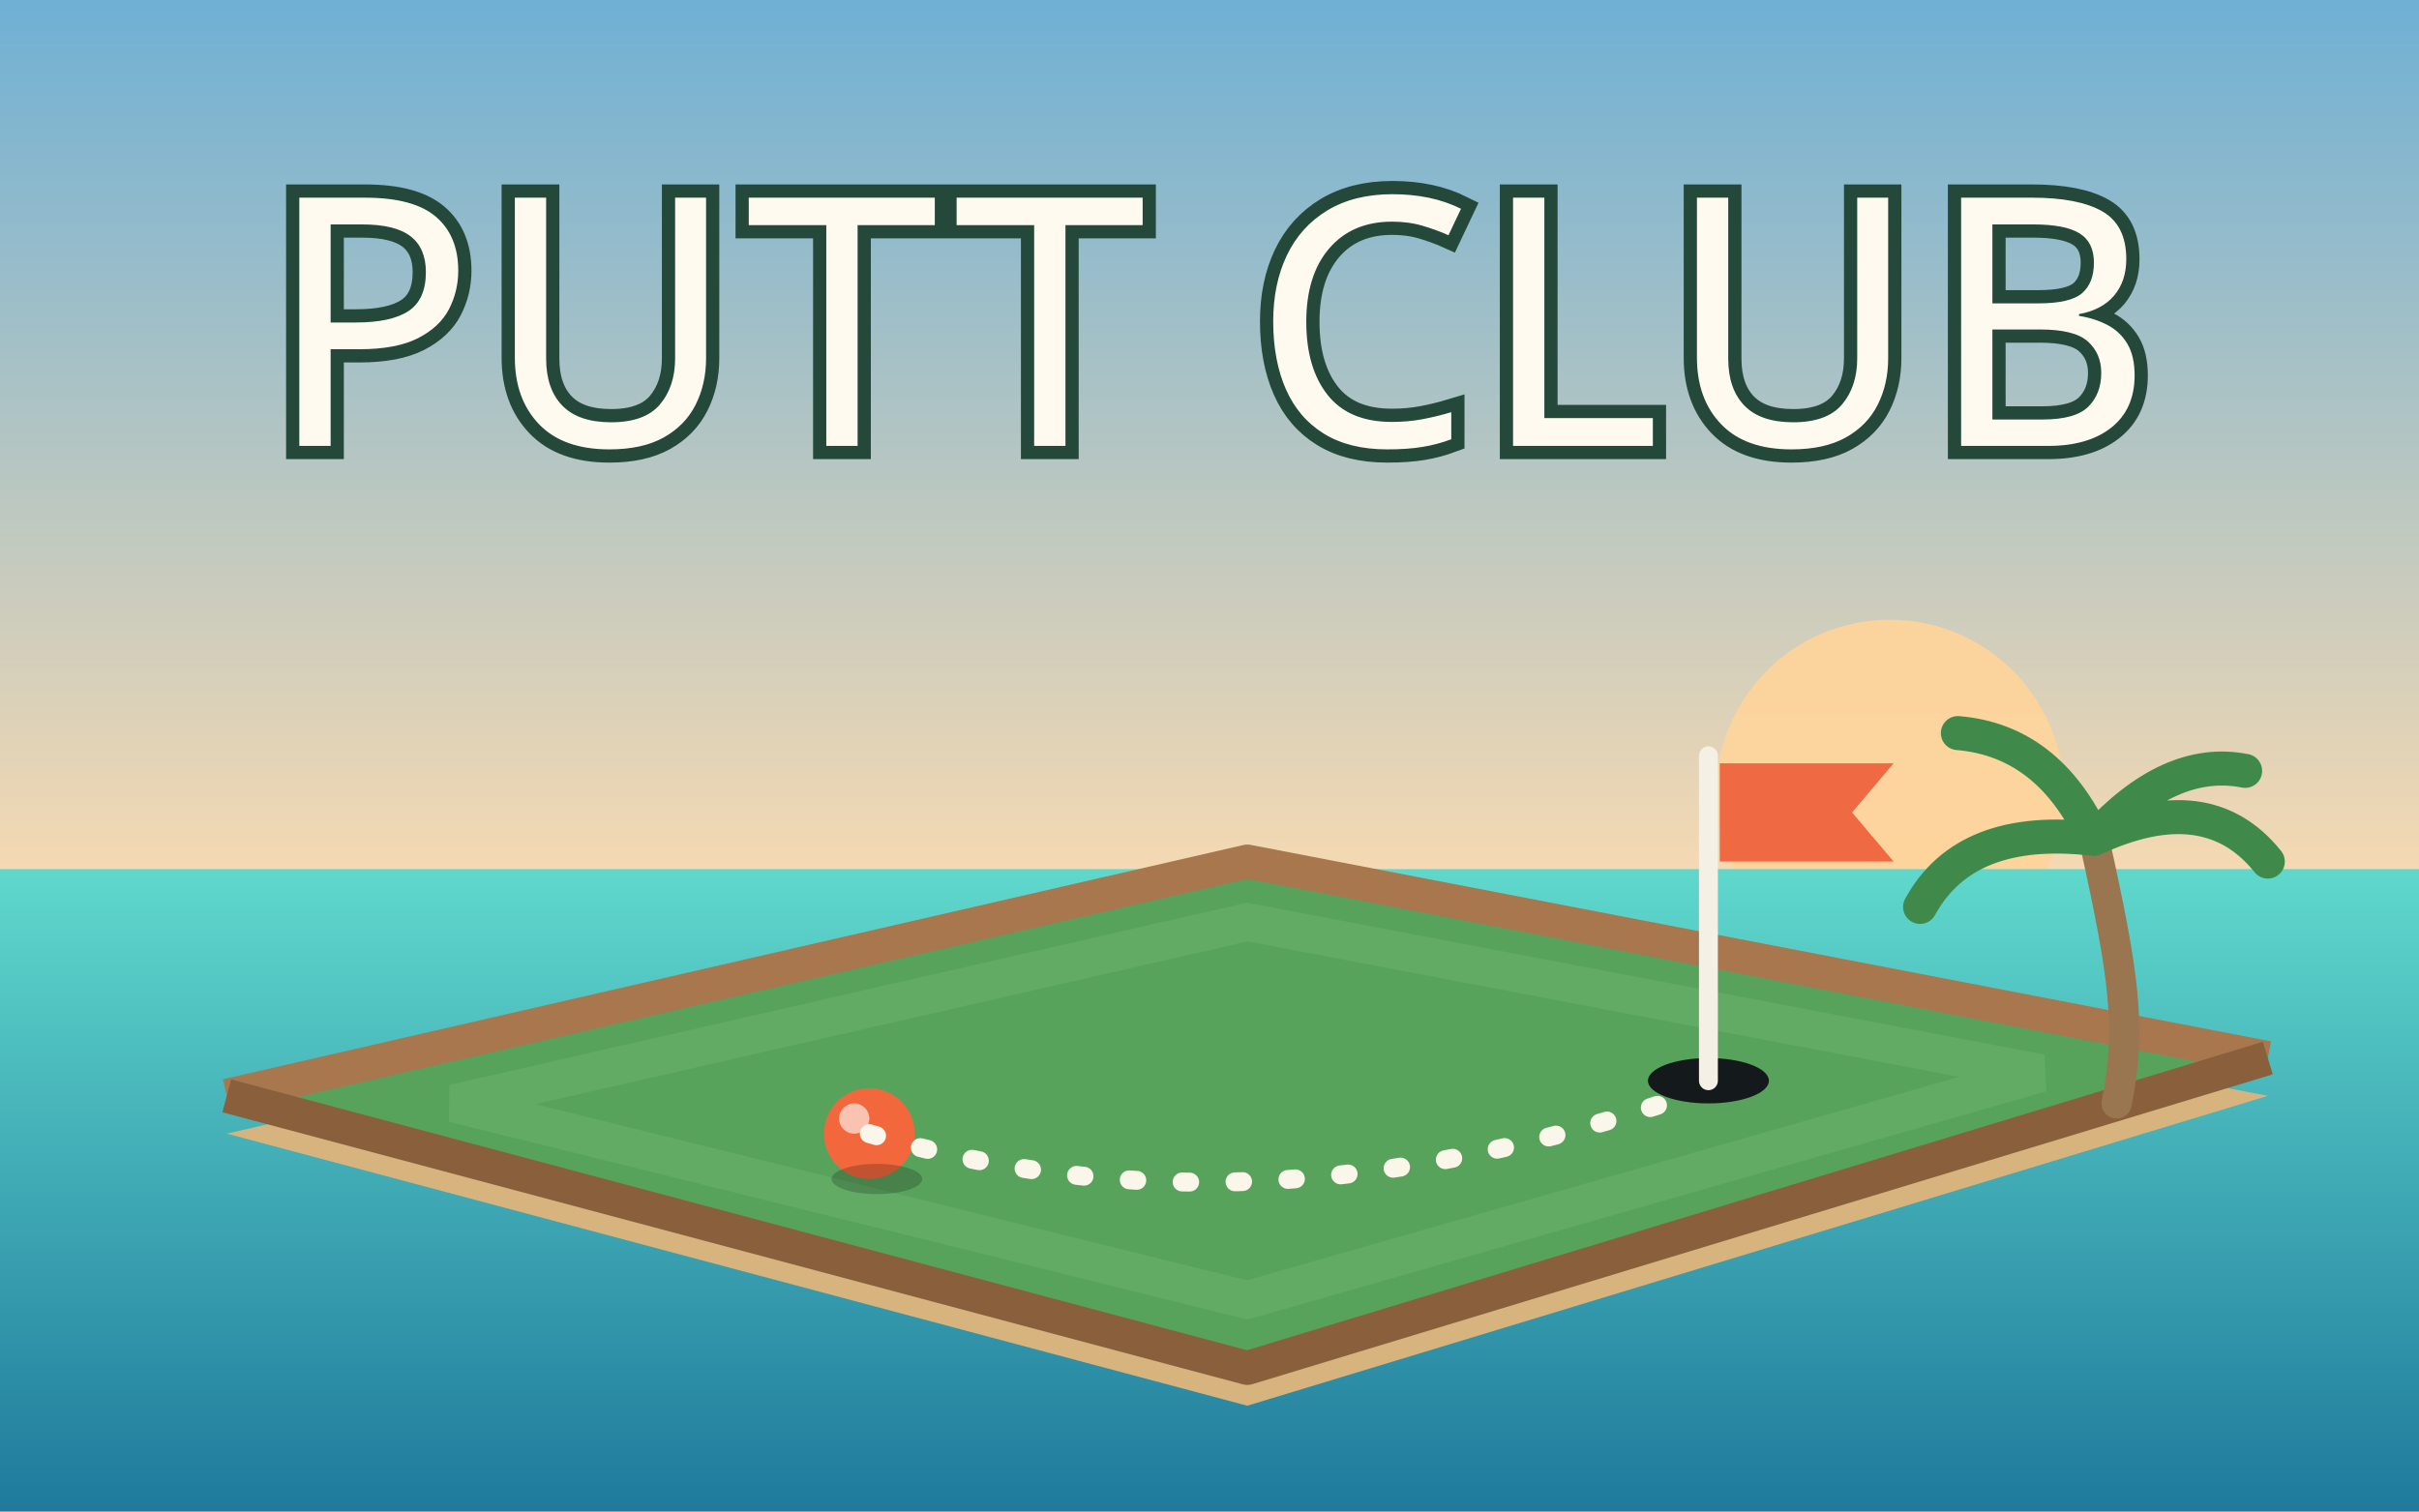
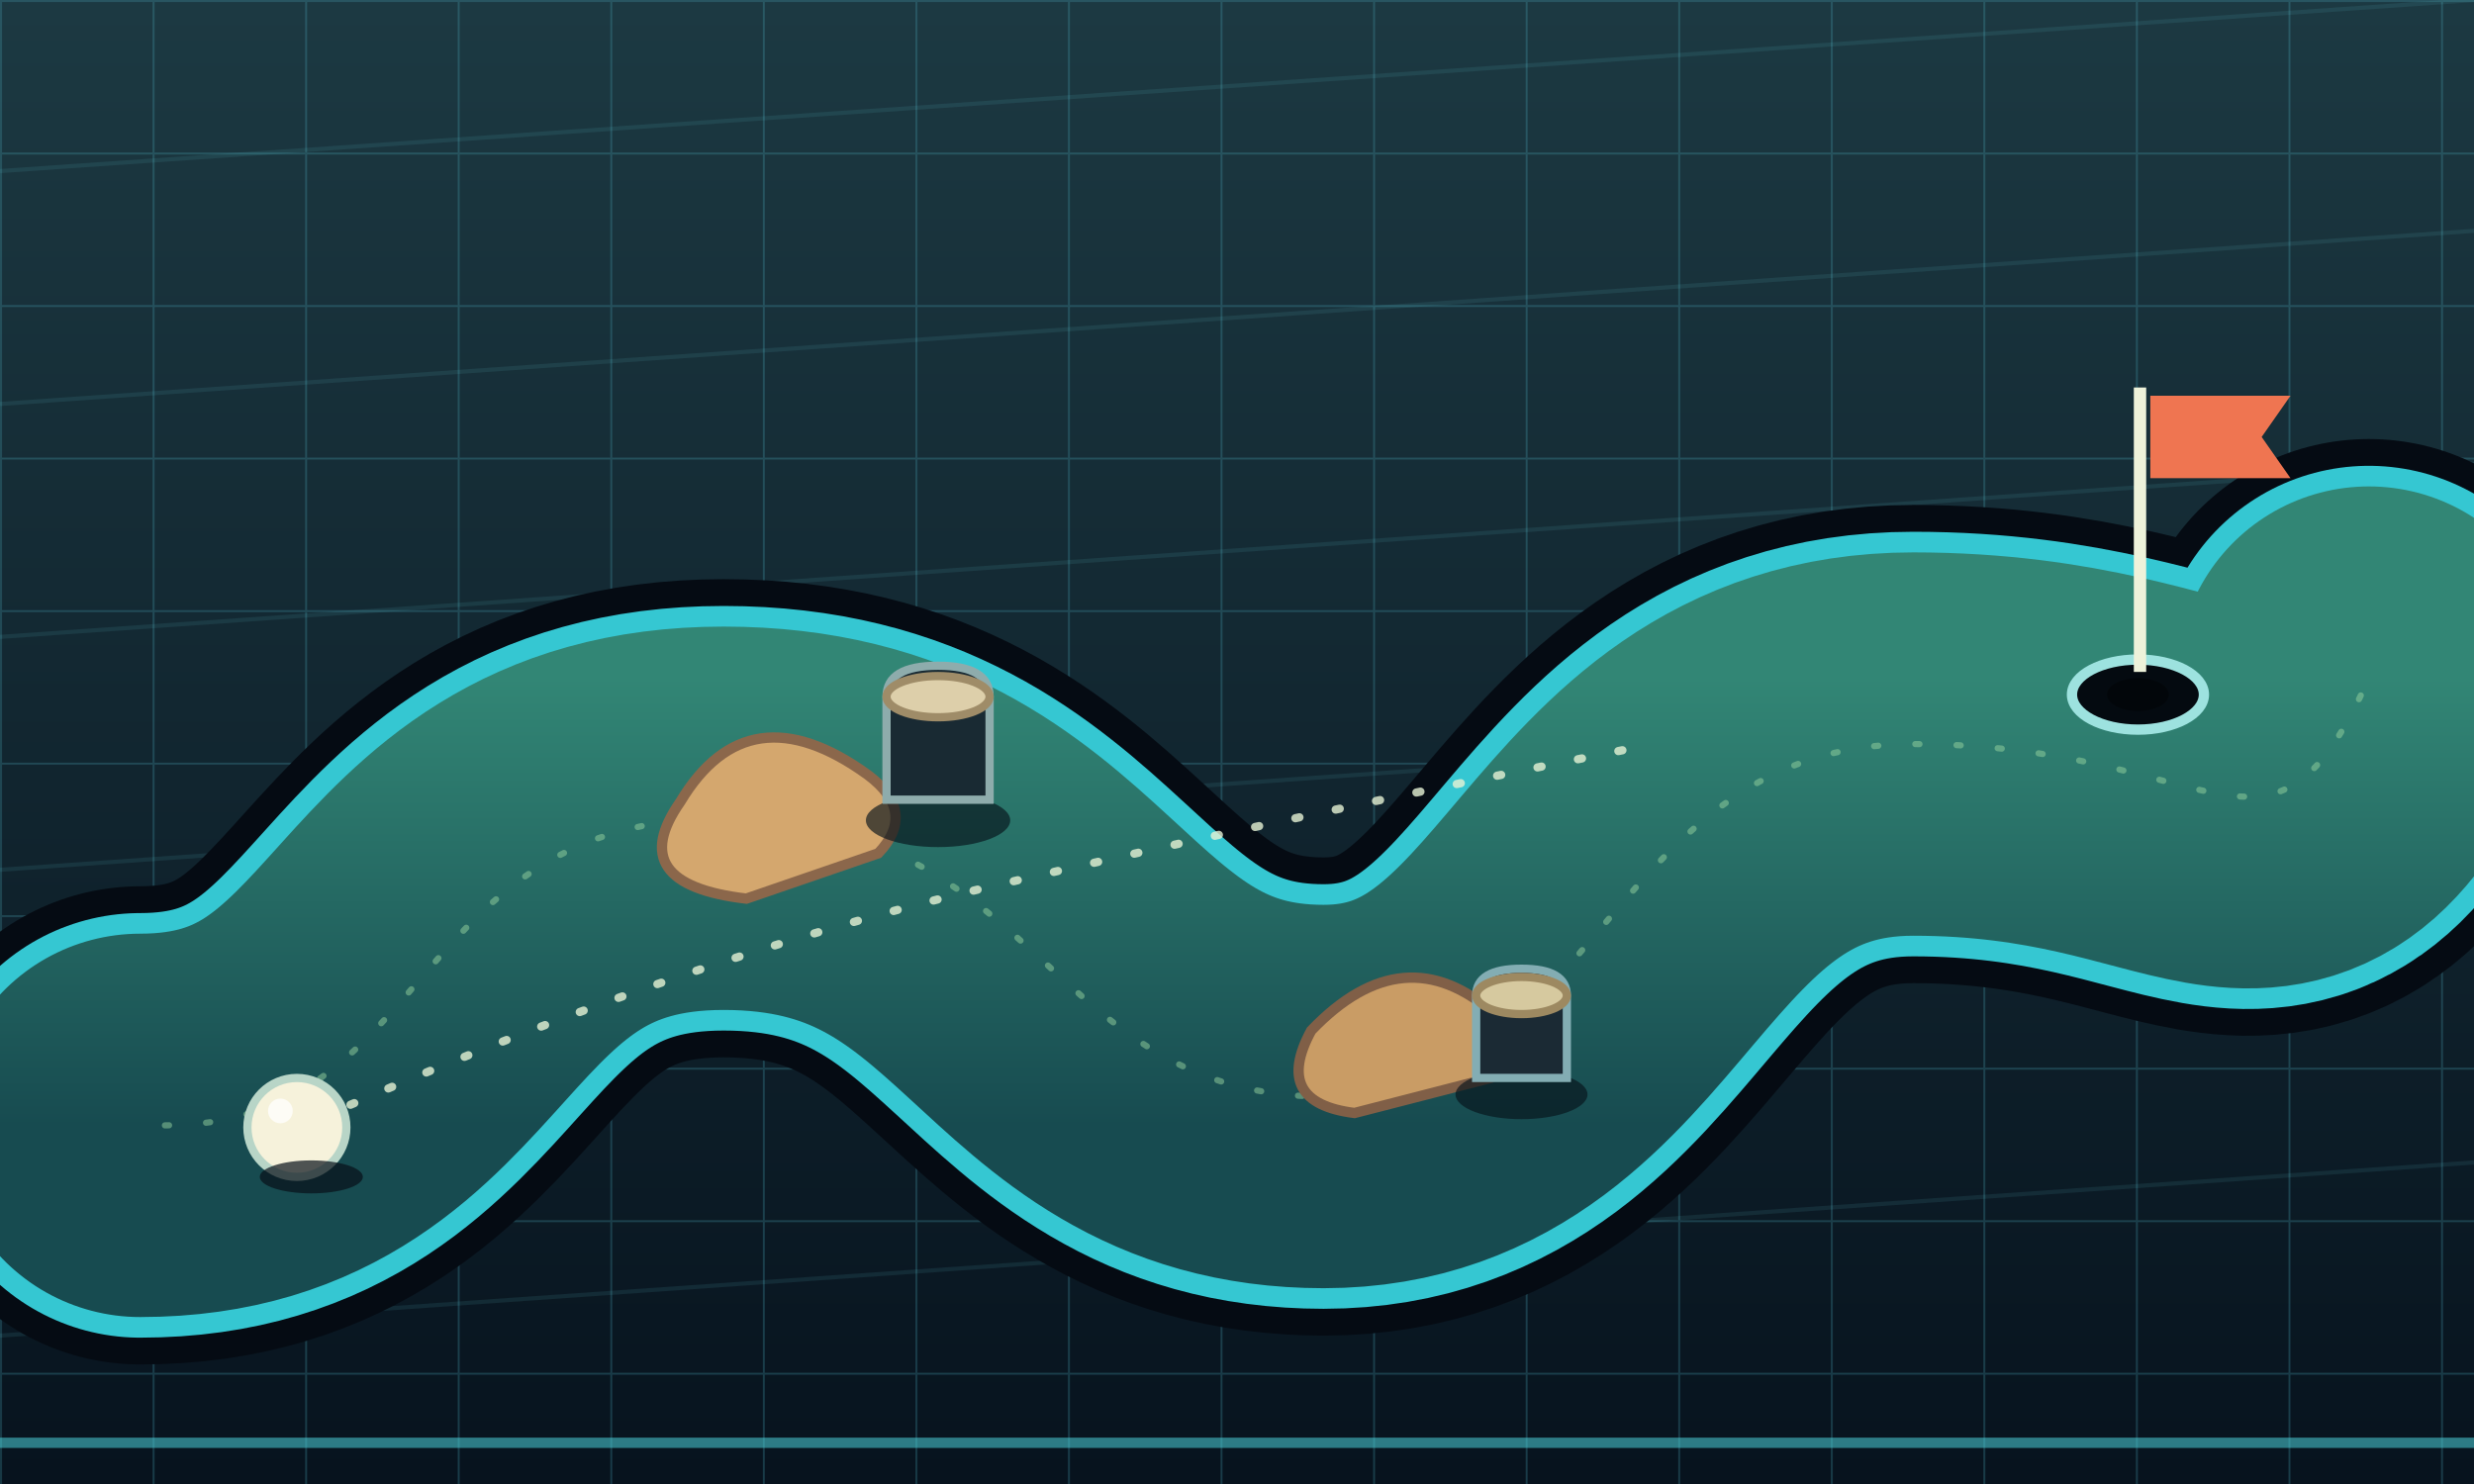
- <svg xmlns="http://www.w3.org/2000/svg" viewBox="0 0 640 400">
+ <svg xmlns="http://www.w3.org/2000/svg" viewBox="0 0 1200 720">
  <defs>
-     <linearGradient id="sky" x1="0" y1="0" x2="0" y2="1">
-       <stop offset="0" stop-color="#6fb0d4" />
-       <stop offset=".62" stop-color="#ffdcb0" />
-       <stop offset="1" stop-color="#f6c79a" />
+     <linearGradient id="field" x2="0" y2="1">
+       <stop stop-color="#1c3942" />
+       <stop offset="1" stop-color="#07131e" />
    </linearGradient>
-     <linearGradient id="sea" x1="0" y1="0" x2="0" y2="1">
-       <stop offset="0" stop-color="#5fd8cc" />
-       <stop offset="1" stop-color="#1f7a9c" />
+     <linearGradient id="turf" x2="0" y2="1">
+       <stop stop-color="#328675" />
+       <stop offset="1" stop-color="#174b50" />
    </linearGradient>
+     <pattern id="grid" width="74" height="74" patternUnits="userSpaceOnUse">
+       <path d="M74 0H0v74" fill="none" stroke="#52bbce" stroke-opacity=".22" stroke-width="2" />
+     </pattern>
  </defs>
-   <rect width="640" height="400" fill="url(#sky)" />
-   <circle cx="500" cy="210" r="46" fill="#ffd49a" opacity=".9" />
-   <rect y="230" width="640" height="170" fill="url(#sea)" />
-   <path d="M60 300 L330 238 L600 290 L330 372 Z" fill="#d7b47e" />
-   <path d="M60 290 L330 228 L600 280 L330 362 Z" fill="#58a35c" />
-   <path d="M60 290 L330 228 L600 280" fill="none" stroke="#a8774d" stroke-width="9" stroke-linejoin="round" />
-   <path d="M60 290 L330 362 L600 280" fill="none" stroke="#8a5f3c" stroke-width="9" stroke-linejoin="round" />
-   <path d="M120 292 L330 244 L540 284 L330 344 Z" fill="none" stroke="#6bb36e" stroke-width="10" opacity=".5" />
-   <ellipse cx="452" cy="286" rx="16" ry="6" fill="#141a1c" />
-   <path d="M452 286 V200" stroke="#f4f0e6" stroke-width="5" stroke-linecap="round" />
-   <path d="M455 202 h46 l-11 13 l11 13 h-46 z" fill="#ef6a43" />
-   <circle cx="230" cy="300" r="12" fill="#f2683c" />
-   <circle cx="226" cy="296" r="4" fill="#fff" opacity=".6" />
-   <ellipse cx="232" cy="312" rx="12" ry="4" fill="#000" opacity=".2" />
-   <path d="M230 300 Q 330 330 446 290" fill="none" stroke="#fbf6ea" stroke-width="5" stroke-dasharray="2 12" stroke-linecap="round" />
-   <g transform="translate(560 252)">
-     <path d="M0 40 C4 20 2 6 -6 -30" stroke="#9a7650" stroke-width="8" fill="none" stroke-linecap="round" />
-     <path d="M-6 -30 q-34 -4 -46 18 M-6 -30 q30 -14 46 6 M-6 -30 q-12 -26 -36 -28 M-6 -30 q20 -22 40 -18" stroke="#3f8a4a" stroke-width="9" fill="none" stroke-linecap="round" />
+   <rect width="1200" height="720" fill="url(#field)" />
+   <rect width="1200" height="720" fill="url(#grid)" />
+   <path d="M0 83 1200 0M0 196 1200 112M0 309 1200 225M0 422 1200 338M0 535 1200 451M0 648 1200 564" stroke="#6dd3dc" stroke-opacity=".1" stroke-width="2" />
+   <path d="M68 546C211 546 197 397 351 397s157 135 291 135 138-171 286-171 173 75 221-32" fill="none" stroke="#050b13" stroke-width="232" stroke-linecap="round" stroke-linejoin="round" />
+   <path d="M68 546C211 546 197 397 351 397s157 135 291 135 138-171 286-171 173 75 221-32" fill="none" stroke="#35c7d2" stroke-width="206" stroke-linecap="round" stroke-linejoin="round" />
+   <path d="M68 546C211 546 197 397 351 397s157 135 291 135 138-171 286-171 173 75 221-32" fill="none" stroke="url(#turf)" stroke-width="186" stroke-linecap="round" stroke-linejoin="round" />
+   <path d="M80 546C211 546 197 397 351 397s157 135 291 135 138-171 286-171 173 75 221-32" fill="none" stroke="#9ad7a0" stroke-opacity=".48" stroke-width="3" stroke-dasharray="2 18" stroke-linecap="round" />
+   <path d="M330 389q33-55 91-13 24 18 5 38l-64 22q-60-7-32-47Z" fill="#d4a76e" stroke="#8b674b" stroke-width="5" />
+   <path d="M636 500q45-47 89-8 18 16-2 31l-66 17q-40-5-21-40Z" fill="#c99c65" stroke="#805f47" stroke-width="5" />
+   <g transform="translate(455 330)">
+     <ellipse cx="0" cy="68" rx="35" ry="13" fill="#06121a" opacity=".65" />
+     <path d="M-25 58V8q0-15 25-15t25 15v50Z" fill="#192a33" stroke="#8eacac" stroke-width="4" />
+     <ellipse cy="8" rx="25" ry="10" fill="#ddcfaa" stroke="#9f8c68" stroke-width="4" />
  </g>
-   <text x="320" y="118" text-anchor="middle" font-family="'Lilita One', 'Trebuchet MS', system-ui, sans-serif" font-size="92" fill="#fffaf0" stroke="#24493b" stroke-width="7" paint-order="stroke fill" letter-spacing="2">PUTT CLUB</text>
+   <g transform="translate(738 475)">
+     <ellipse cx="0" cy="56" rx="32" ry="12" fill="#06121a" opacity=".65" />
+     <path d="M-22 48V8q0-13 22-13t22 13v40Z" fill="#1b2a34" stroke="#83adb3" stroke-width="4" />
+     <ellipse cy="8" rx="22" ry="9" fill="#d6c99f" stroke="#9d8961" stroke-width="4" />
+   </g>
+   <ellipse cx="1037" cy="337" rx="32" ry="17" fill="#040a10" stroke="#9de2df" stroke-width="5" />
+   <ellipse cx="1037" cy="337" rx="15" ry="8" fill="#02060a" />
+   <path d="M1038 326V188" stroke="#eef2da" stroke-width="6" />
+   <path d="M1043 192h68l-14 20 14 20h-68Z" fill="#ef7551" />
+   <circle cx="144" cy="547" r="24" fill="#f6f2db" stroke="#b8d5c7" stroke-width="4" />
+   <circle cx="136" cy="539" r="6" fill="#fff" opacity=".75" />
+   <ellipse cx="151" cy="571" rx="25" ry="8" fill="#071018" opacity=".7" />
+   <path d="M170 536q165-72 311-106t306-66" fill="none" stroke="#e6f2d5" stroke-width="4" stroke-dasharray="2 18" stroke-linecap="round" opacity=".8" />
+   <path d="M0 700h1200" stroke="#4bd0d8" stroke-width="5" opacity=".55" />
</svg>
